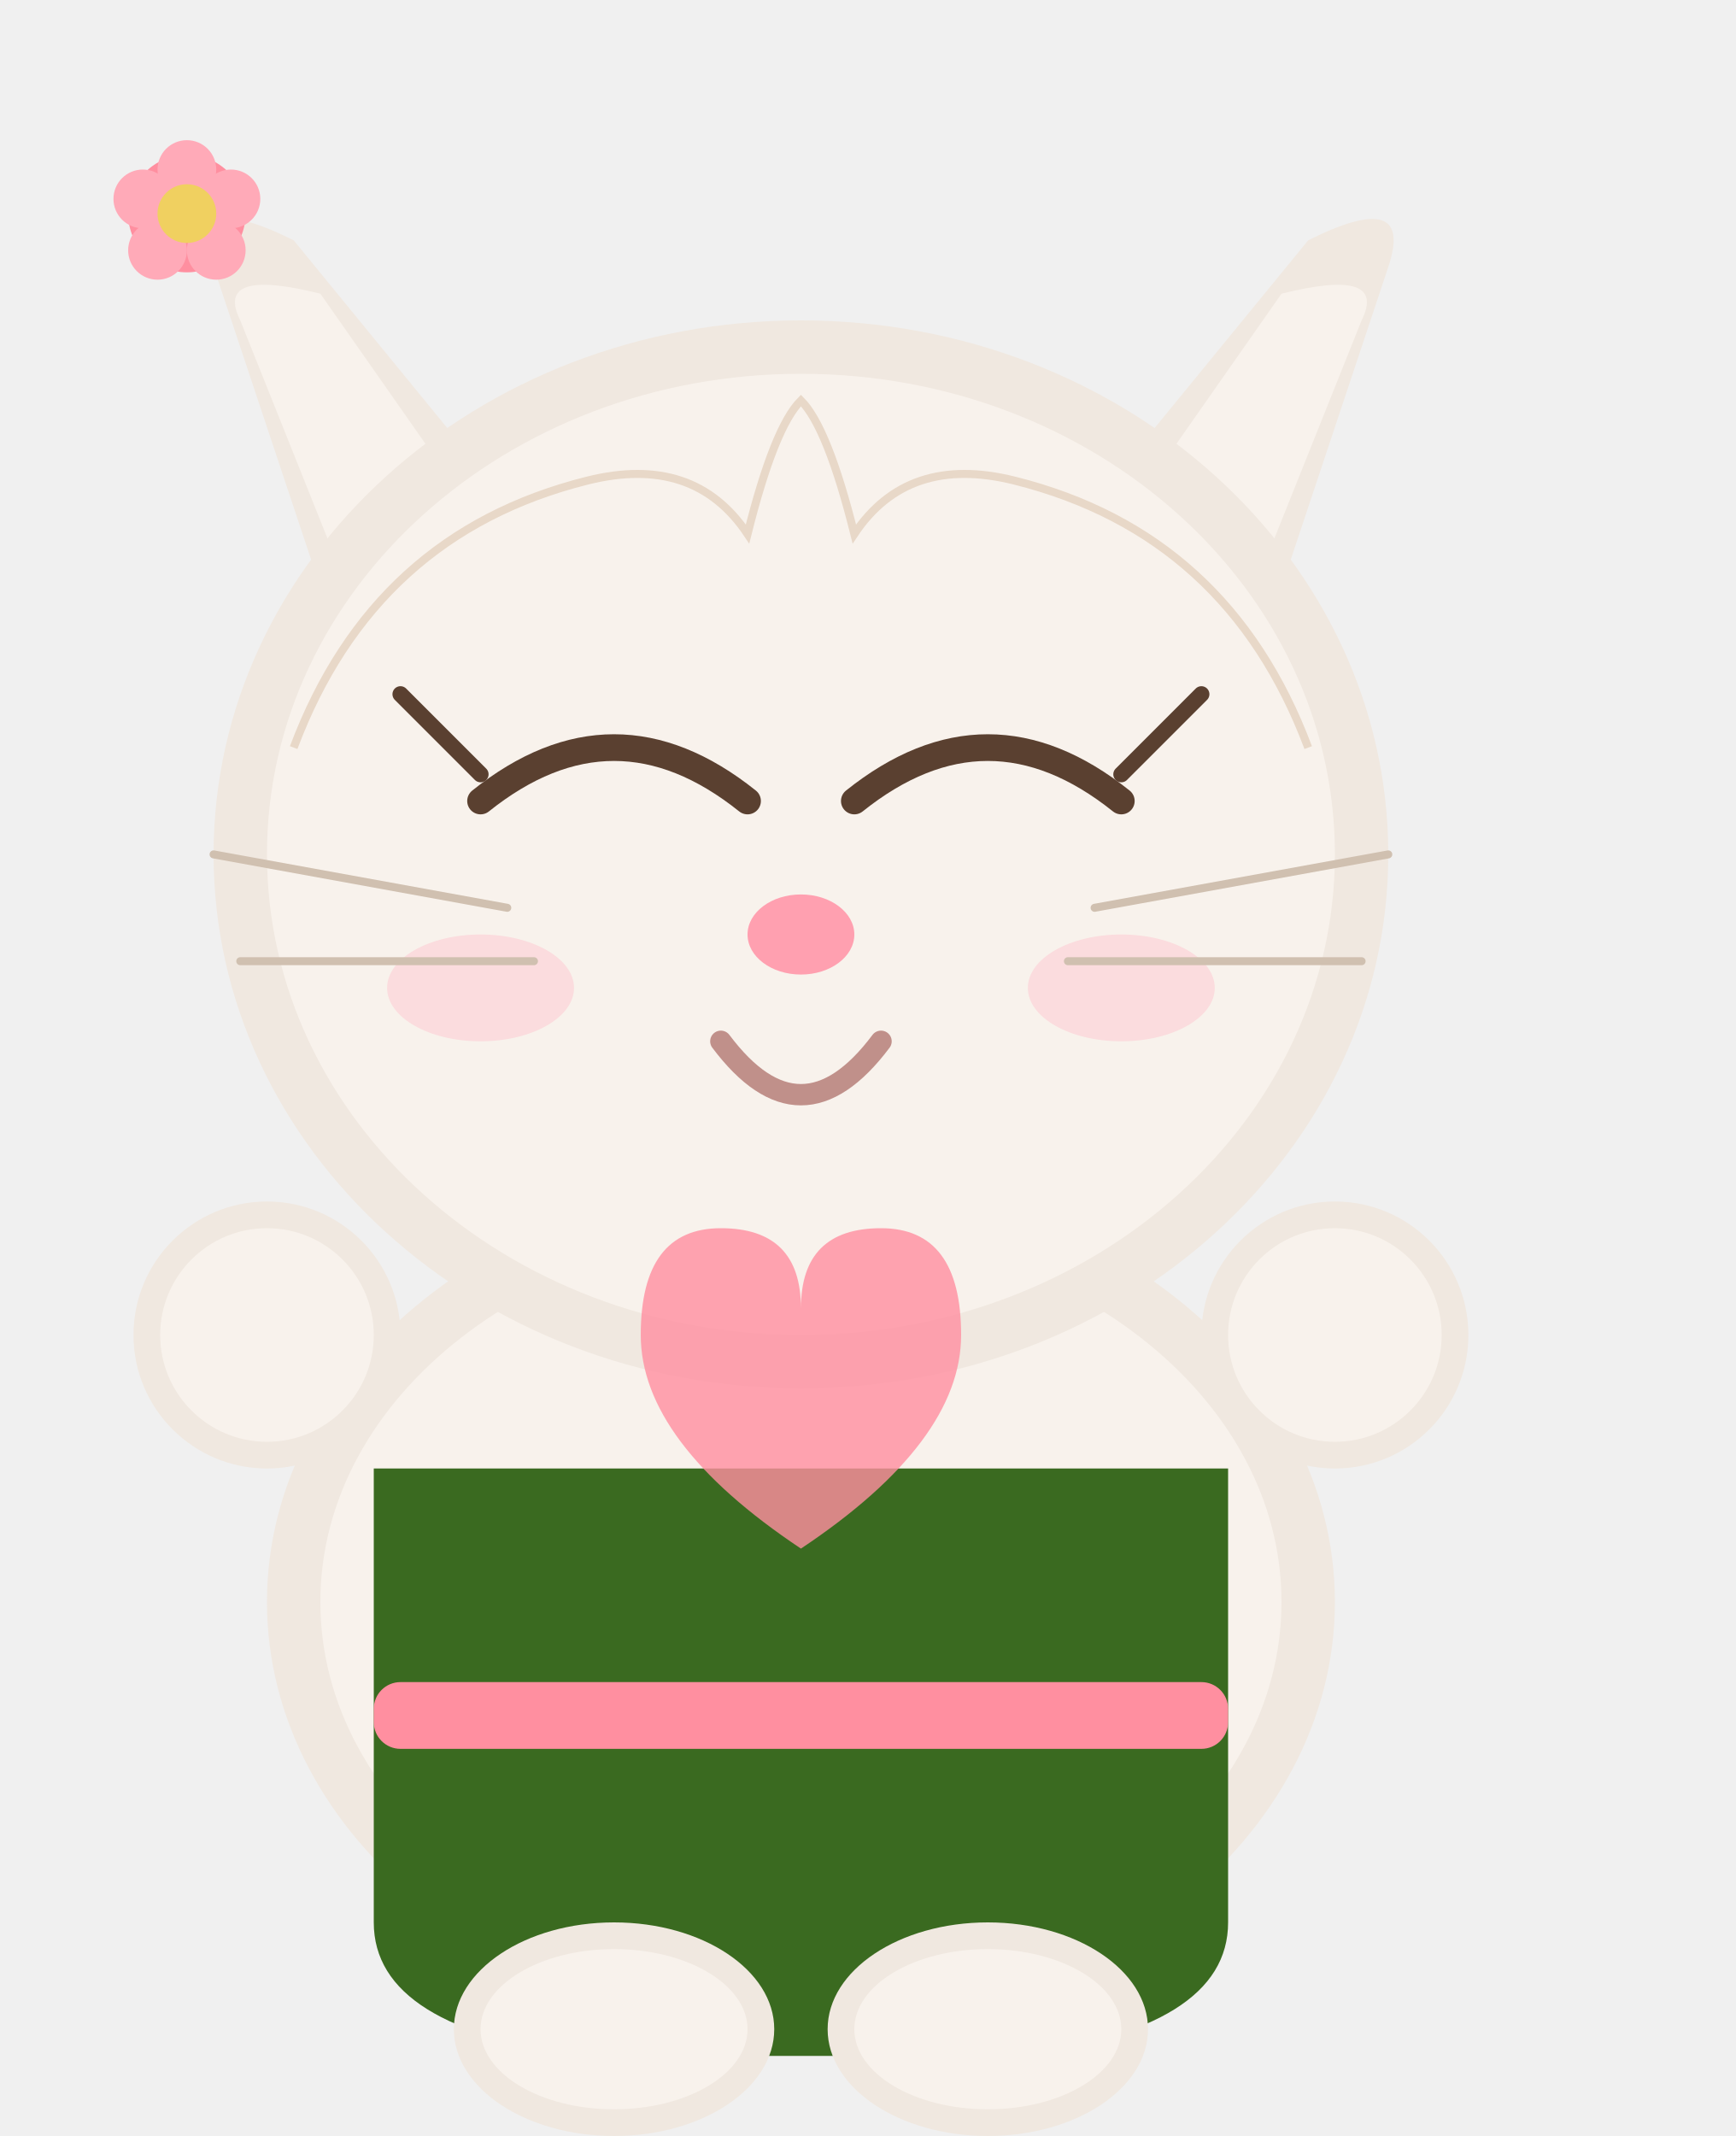
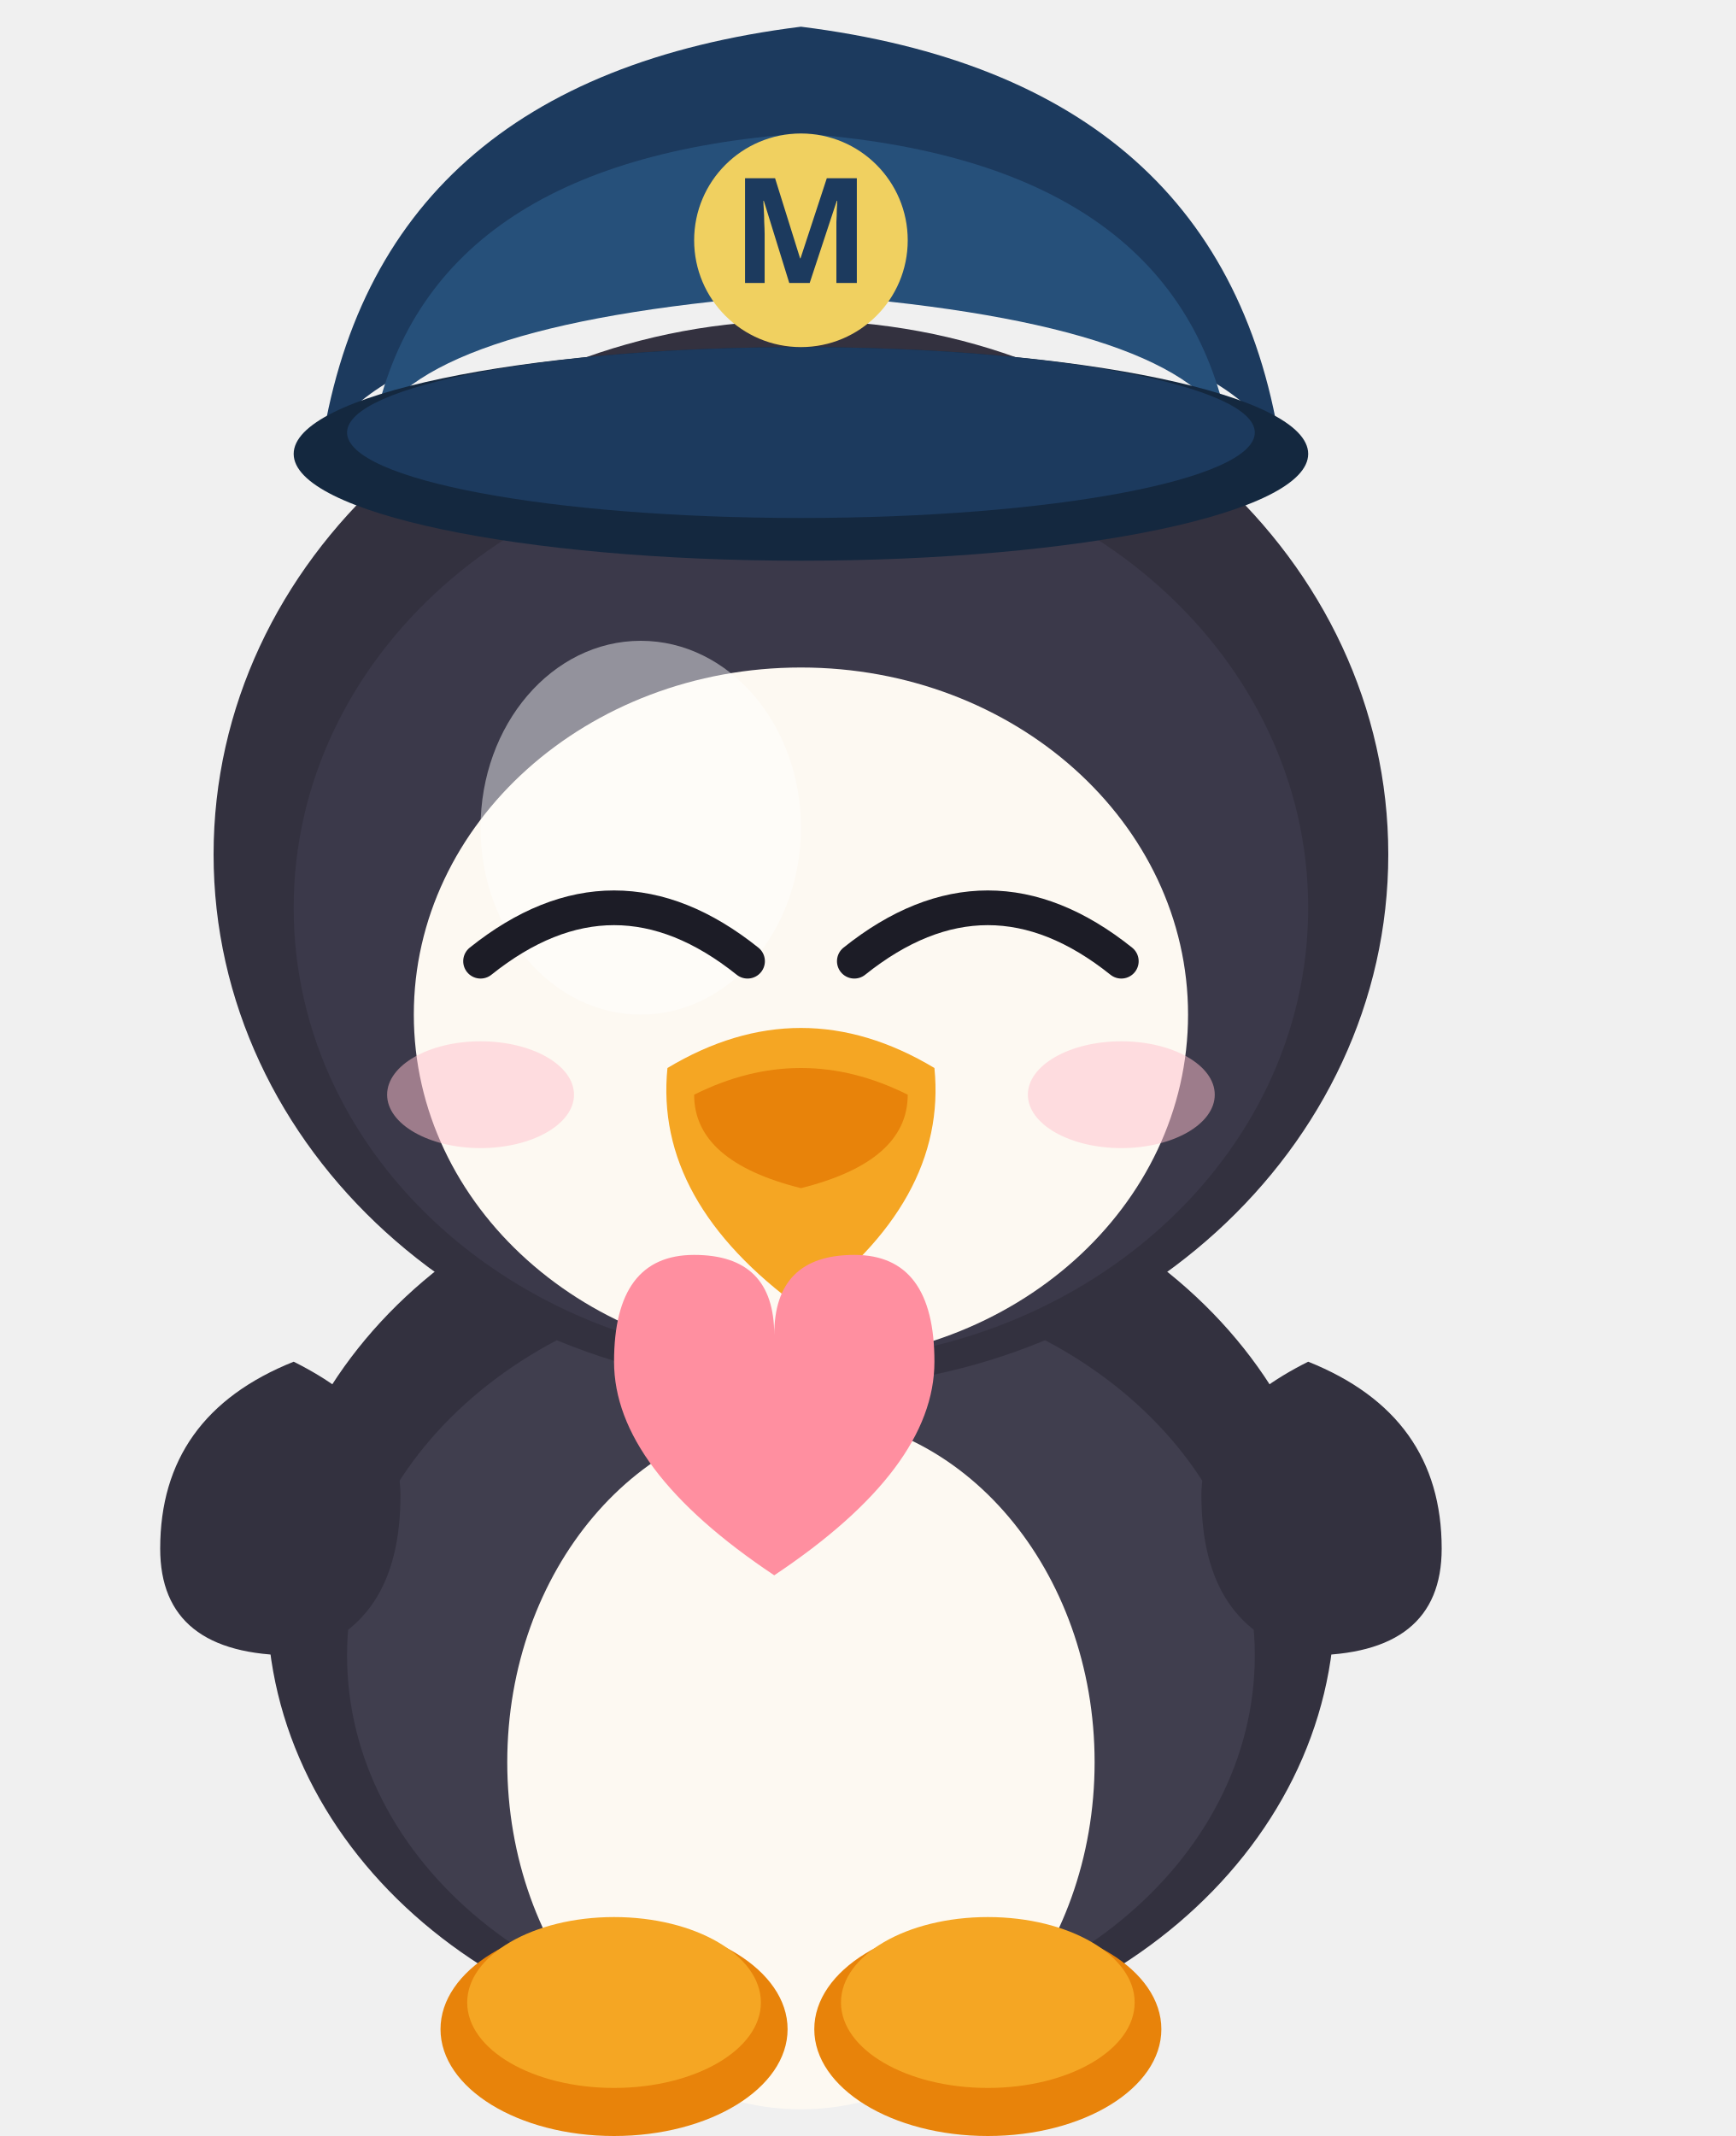
<svg xmlns="http://www.w3.org/2000/svg" viewBox="0 0 65 80">
-   <ellipse cx="30" cy="60" rx="20" ry="16" fill="#f0e8e0" />
-   <ellipse cx="30" cy="60" rx="18" ry="14" fill="#f8f2ec" />
-   <path d="M14 55 L14 72 Q14 76 22 77 L38 77 Q46 76 46 72 L46 55" fill="#3a6a20" />
-   <rect x="14" y="63" width="32" height="2.5" rx="1" fill="#ff8fa0" />
-   <path d="M14 28 L8 10 Q7 7 11 9 L20 20Z" fill="#f0e8e0" />
-   <path d="M15 27 L9 12 Q8 10 12 11 L19 21Z" fill="#f8f2ec" />
-   <g transform="translate(7,8) scale(0.55)">
-     <circle cx="0" cy="0" r="4" fill="#ff8fa0" />
-     <circle cx="0" cy="-3" r="2" fill="#ffaab8" />
-     <circle cx="3" cy="-1" r="2" fill="#ffaab8" />
-     <circle cx="2" cy="2.5" r="2" fill="#ffaab8" />
-     <circle cx="-2" cy="2.5" r="2" fill="#ffaab8" />
-     <circle cx="-3" cy="-1" r="2" fill="#ffaab8" />
-     <circle cx="0" cy="0" r="2" fill="#f0d060" />
-   </g>
-   <path d="M46 28 L52 10 Q53 7 49 9 L40 20Z" fill="#f0e8e0" />
-   <path d="M45 27 L51 12 Q52 10 48 11 L41 21Z" fill="#f8f2ec" />
-   <ellipse cx="30" cy="32" rx="22" ry="20" fill="#f0e8e0" />
-   <ellipse cx="30" cy="32" rx="20" ry="18" fill="#f8f2ec" />
-   <path d="M11 28 Q14 20 22 18 Q26 17 28 20 Q29 16 30 15 Q31 16 32 20 Q34 17 38 18 Q46 20 49 28" fill="#f8f2ec" stroke="#e8d8c8" stroke-width="0.3" />
-   <path d="M18 30 Q23 26 28 30" stroke="#5a4030" stroke-width="1" fill="none" stroke-linecap="round" />
-   <path d="M32 30 Q37 26 42 30" stroke="#5a4030" stroke-width="1" fill="none" stroke-linecap="round" />
-   <g stroke="#5a4030" stroke-width="0.6" stroke-linecap="round" fill="none">
-     <path d="M18 29 Q16 27 15 26" />
-     <path d="M42 29 Q44 27 45 26" />
-   </g>
-   <ellipse cx="30" cy="35" rx="2" ry="1.5" fill="#ffa0b0" />
-   <ellipse cx="18" cy="37" rx="3.5" ry="2" fill="#ffc0cb" opacity="0.45" />
-   <ellipse cx="42" cy="37" rx="3.5" ry="2" fill="#ffc0cb" opacity="0.45" />
-   <path d="M27 39 Q30 43 33 39" stroke="#c0908a" stroke-width="0.8" fill="none" stroke-linecap="round" />
-   <g stroke="#d0c0b0" stroke-width="0.3" stroke-linecap="round">
-     <line x1="8" y1="32" x2="19" y2="34" />
-     <line x1="9" y1="36" x2="20" y2="36" />
-     <line x1="52" y1="32" x2="41" y2="34" />
-     <line x1="51" y1="36" x2="40" y2="36" />
-   </g>
-   <ellipse cx="10" cy="50" rx="5" ry="5" fill="#f0e8e0" />
-   <ellipse cx="10" cy="50" rx="4" ry="4" fill="#f8f2ec" />
-   <ellipse cx="50" cy="50" rx="5" ry="5" fill="#f0e8e0" />
-   <ellipse cx="50" cy="50" rx="4" ry="4" fill="#f8f2ec" />
-   <path d="M24 50 Q24 46 27 46 Q30 46 30 49 Q30 46 33 46 Q36 46 36 50 Q36 54 30 58 Q24 54 24 50Z" fill="#ff8fa0" opacity="0.8" />
-   <ellipse cx="23" cy="76" rx="6" ry="4" fill="#f0e8e0" />
-   <ellipse cx="23" cy="76" rx="5" ry="3" fill="#f8f2ec" />
-   <ellipse cx="37" cy="76" rx="6" ry="4" fill="#f0e8e0" />
-   <ellipse cx="37" cy="76" rx="5" ry="3" fill="#f8f2ec" />
+   <ellipse cx="30" cy="60" rx="20" ry="17" fill="#33313f" />
+   <ellipse cx="30" cy="62" rx="17" ry="14" fill="#403e4e" />
+   <ellipse cx="30" cy="66" rx="11" ry="13" fill="#fdf9f2" />
+   <path d="M20 46 Q30 52 40 46" fill="#2d5016" />
+   <path d="M23 47 Q30 50 37 47" fill="#4a7a2e" />
+   <ellipse cx="30" cy="32" rx="22" ry="20" fill="#33313f" />
+   <ellipse cx="30" cy="34" rx="19" ry="17" fill="#3b394a" />
+   <ellipse cx="30" cy="38" rx="14.5" ry="13" fill="#fdf9f2" />
+   <ellipse cx="24" cy="31" rx="6" ry="7" fill="#ffffff" opacity="0.45" />
+   <path d="M12 17 Q14 3 30 1 Q46 3 48 17 Q46 12 30 11 Q14 12 12 17Z" fill="#1c3a5e" />
+   <path d="M14 16 Q16 6 30 5 Q44 6 46 16 Q44 12 30 11 Q16 12 14 16Z" fill="#26507a" />
+   <ellipse cx="30" cy="17" rx="19" ry="4" fill="#14283f" />
+   <ellipse cx="30" cy="16.2" rx="17" ry="3.2" fill="#1c3a5e" />
+   <circle cx="30" cy="9" r="4" fill="#f0d060" />
+   <text x="30" y="10.6" font-family="'Hiragino Sans', 'Yu Gothic', sans-serif" font-size="5.5" font-weight="700" fill="#1c3a5e" text-anchor="middle">M</text>
+   <path d="M18 36 Q23 32 28 36" stroke="#1c1c26" stroke-width="1.3" fill="none" stroke-linecap="round" />
+   <path d="M32 36 Q37 32 42 36" stroke="#1c1c26" stroke-width="1.3" fill="none" stroke-linecap="round" />
+   <ellipse cx="18" cy="41" rx="3.5" ry="2" fill="#ffc0cb" opacity="0.5" />
+   <ellipse cx="42" cy="41" rx="3.5" ry="2" fill="#ffc0cb" opacity="0.5" />
+   <path d="M25 40 Q30 37 35 40 Q35.5 45 30 49 Q24.5 45 25 40Z" fill="#f5a623" />
+   <path d="M26 41 Q30 39 34 41 Q34 43.5 30 44.5 Q26 43.5 26 41Z" fill="#e8830a" />
+   <path d="M11 51 Q6 53 6 58 Q6 62 11 62 Q15 61 15 56 Q15 53 11 51Z" fill="#33313f" />
+   <path d="M49 51 Q54 53 54 58 Q54 62 49 62 Q45 61 45 56 Q45 53 49 51Z" fill="#33313f" />
+   <path d="M23 51 Q23 47 26 47 Q29 47 29 50 Q29 47 32 47 Q35 47 35 51 Q35 55 29 59 Q23 55 23 51Z" fill="#ff8fa0" />
+   <ellipse cx="23" cy="76" rx="6.5" ry="4" fill="#e8830a" />
+   <ellipse cx="23" cy="75" rx="5.5" ry="3.2" fill="#f5a623" />
+   <ellipse cx="37" cy="76" rx="6.5" ry="4" fill="#e8830a" />
+   <ellipse cx="37" cy="75" rx="5.5" ry="3.2" fill="#f5a623" />
</svg>
